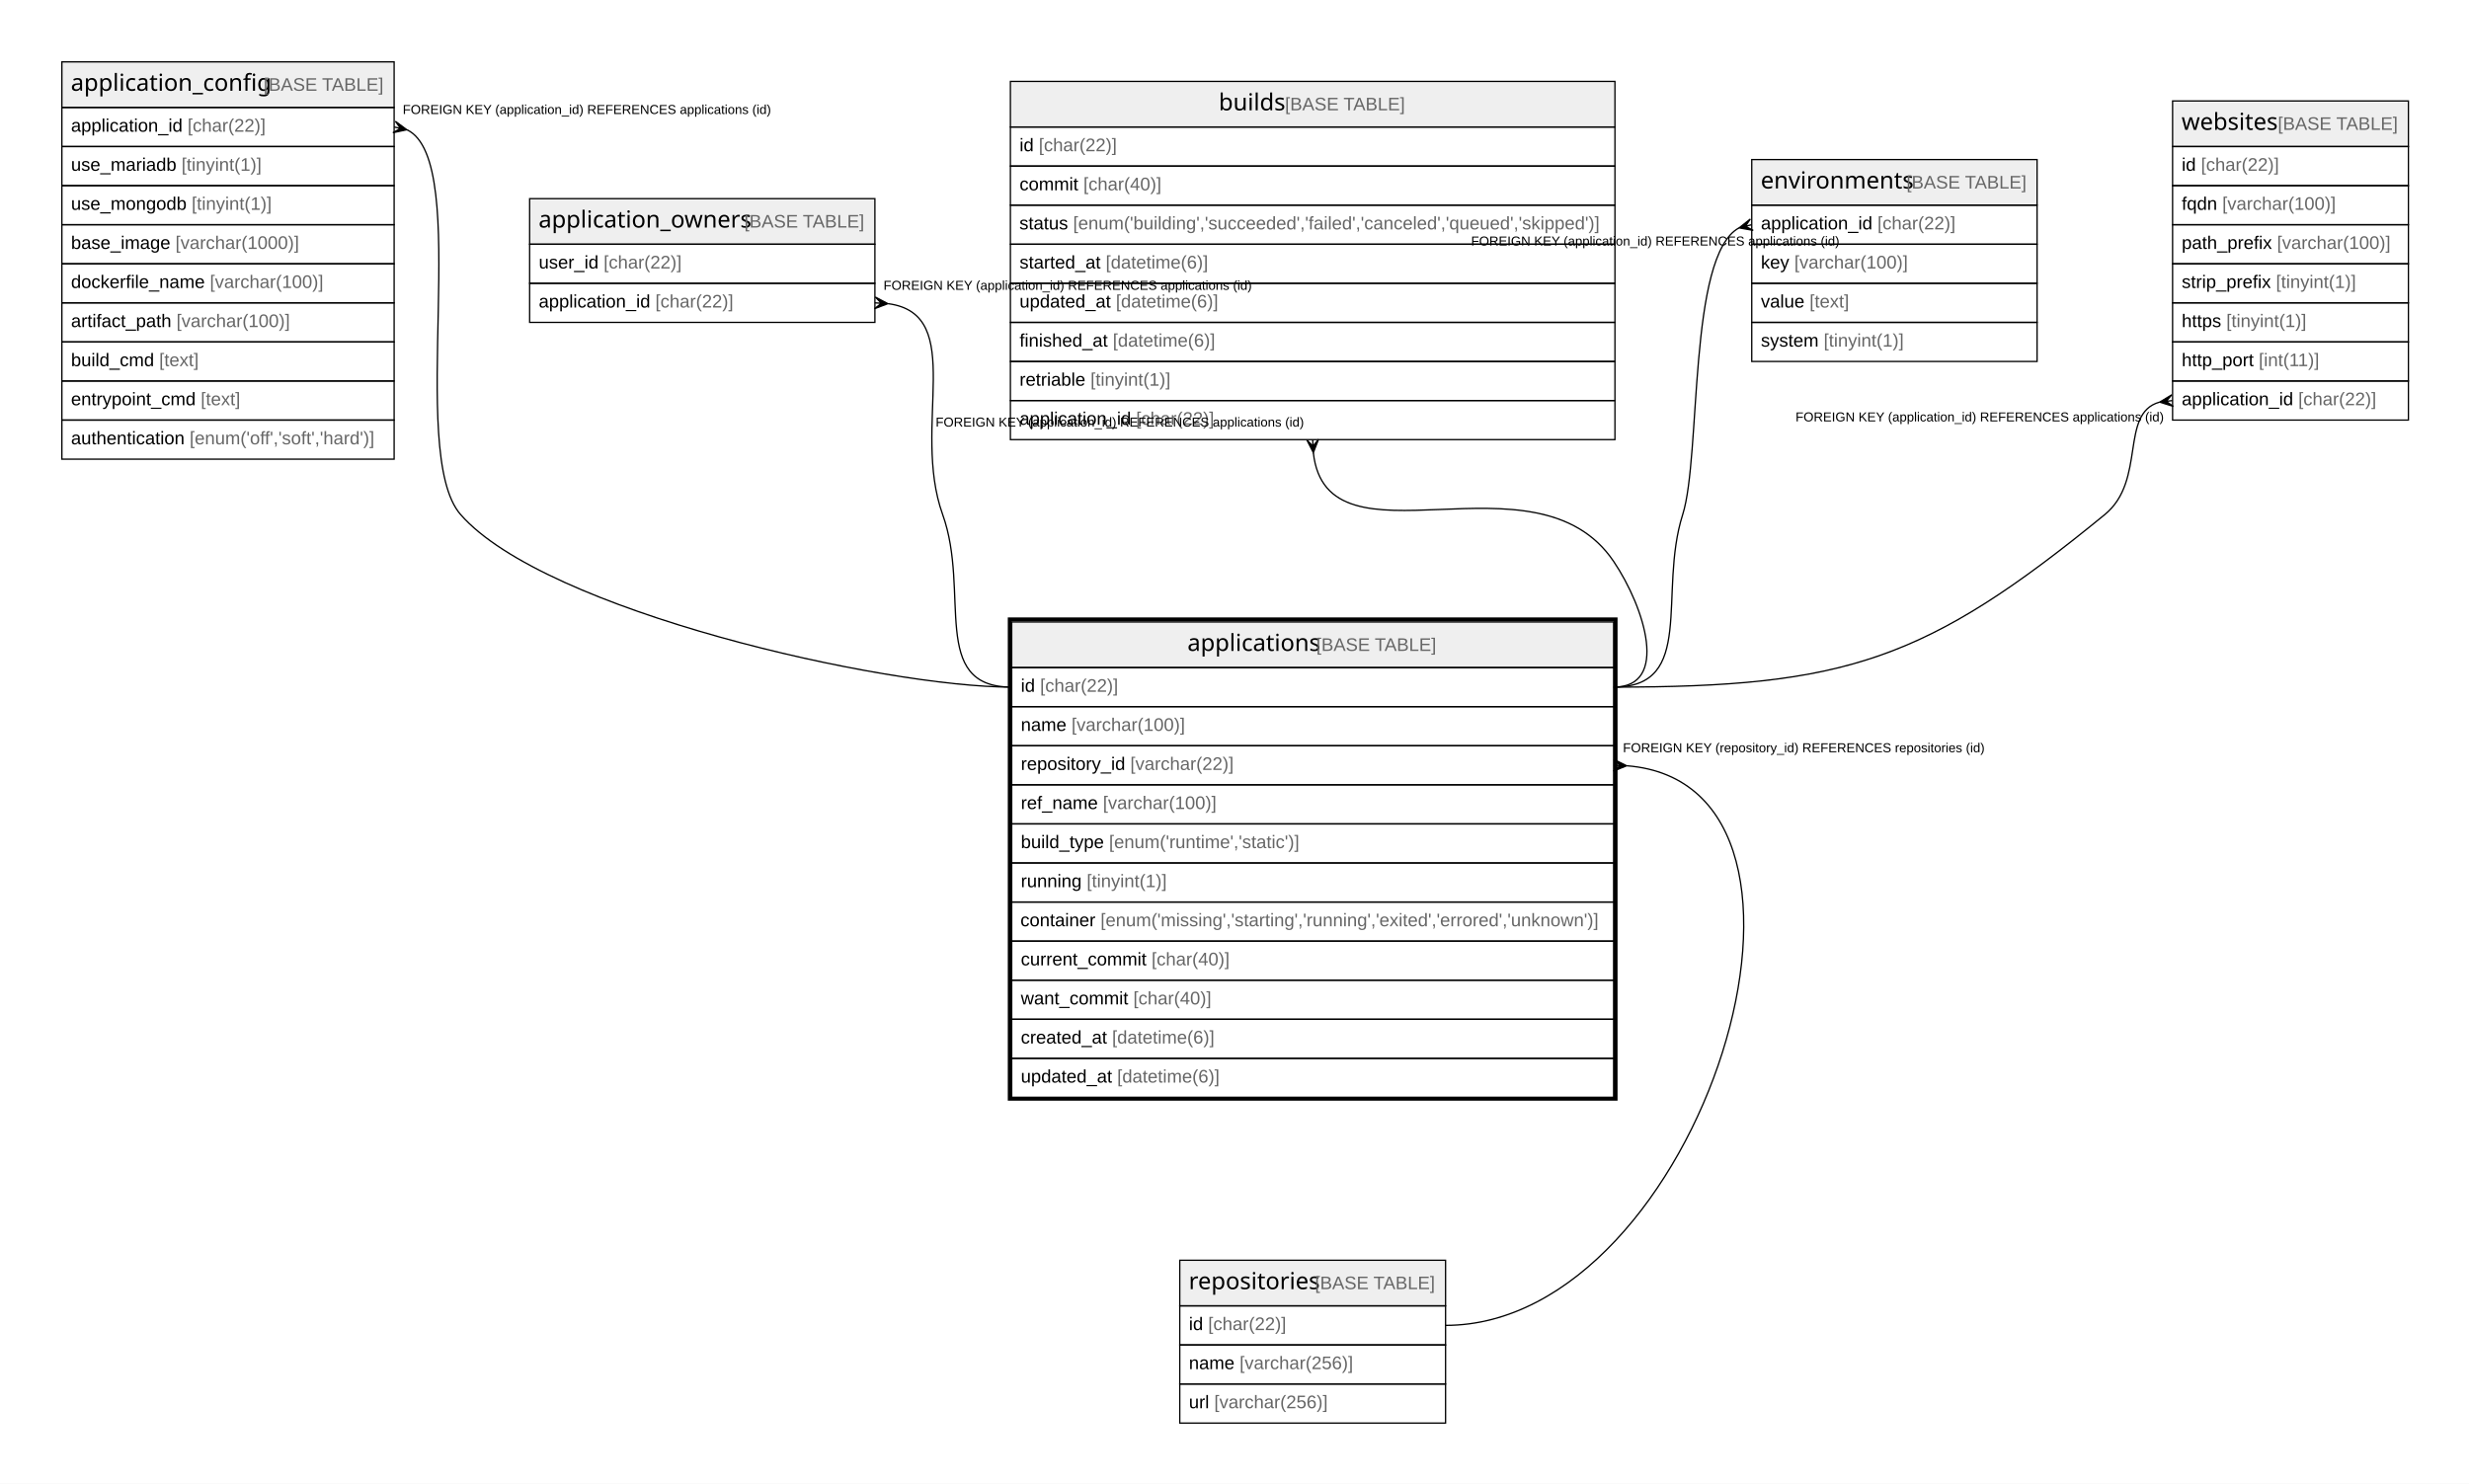
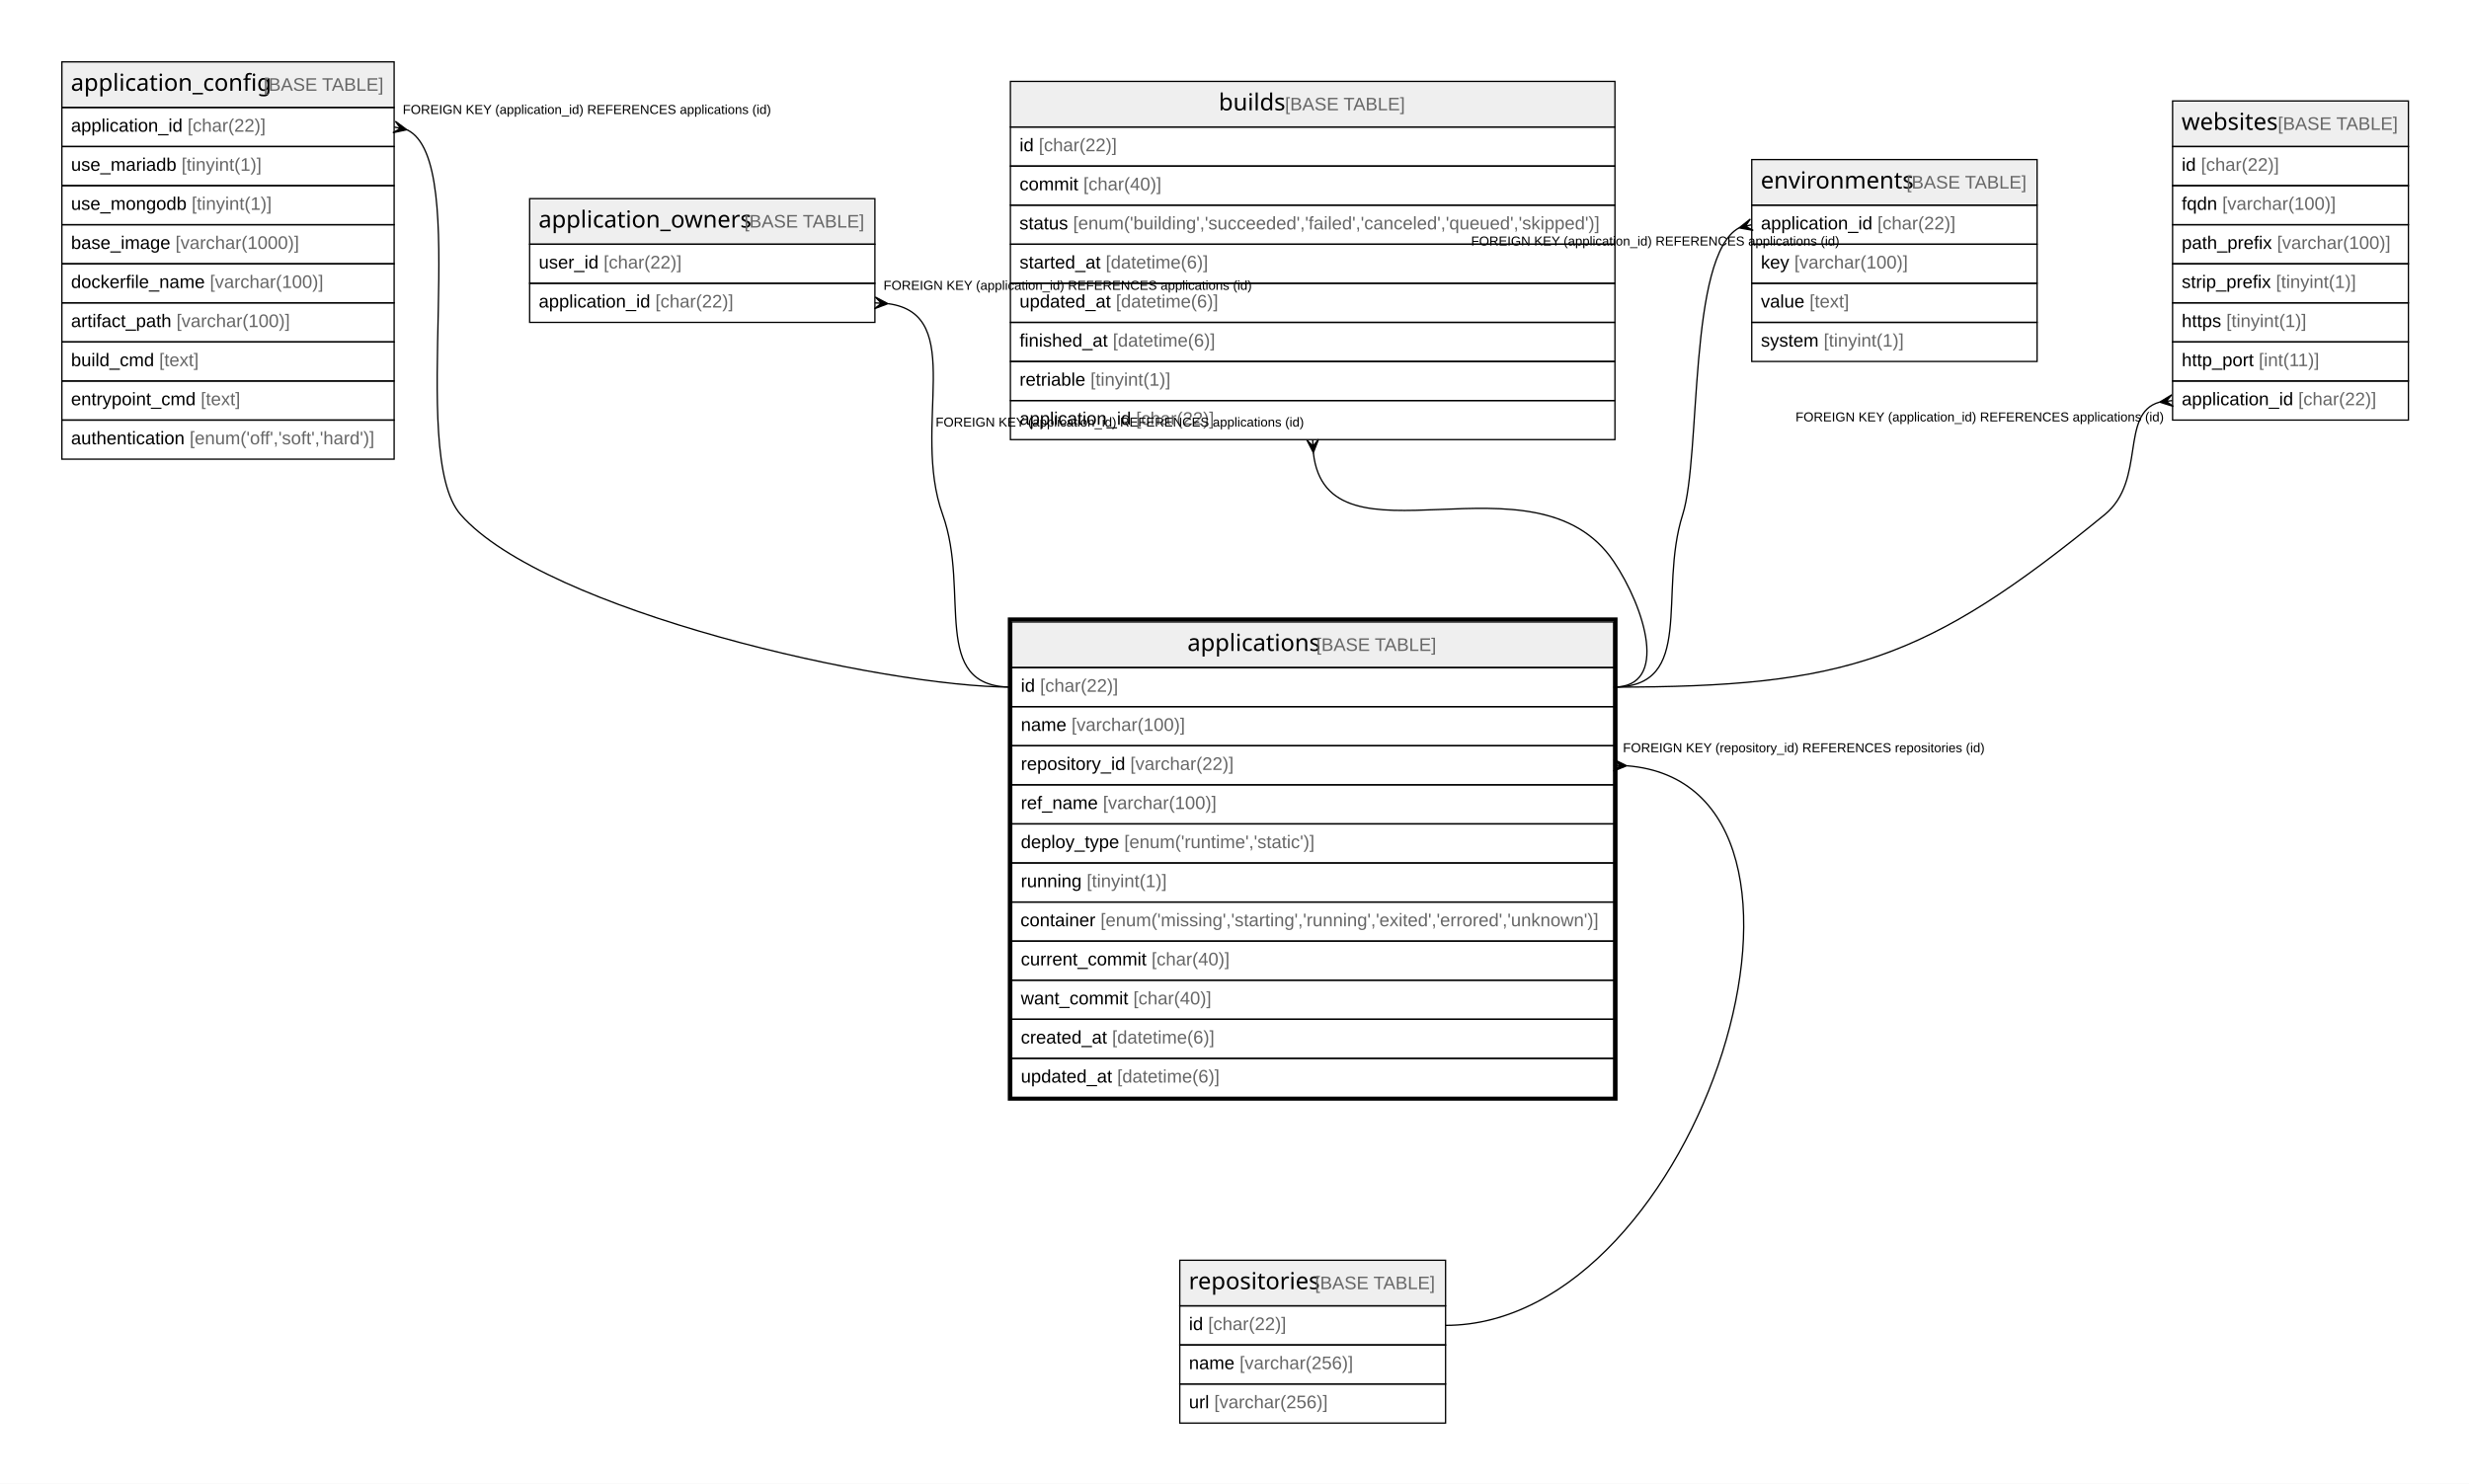
<svg xmlns="http://www.w3.org/2000/svg" width="1895pt" height="1139pt" viewBox="0.00 0.00 1895.00 1139.00">
  <g id="graph0" class="graph" transform="scale(1 1) rotate(0) translate(4 1135)">
    <polygon fill="#ffffff" stroke="transparent" points="-4,4 -4,-1135 1891,-1135 1891,4 -4,4" />
    <g id="node1" class="node">
      <polygon fill="#efefef" stroke="transparent" points="772.5,-622.5 772.5,-657.5 1234.5,-657.5 1234.5,-622.5 772.5,-622.5" />
      <polygon fill="none" stroke="#000000" points="772.5,-622.5 772.5,-657.5 1234.5,-657.5 1234.5,-622.5 772.5,-622.5" />
      <text text-anchor="start" x="907.362" y="-635.3" font-family="Arial Bold" font-size="18.00" fill="#000000">applications</text>
      <text text-anchor="start" x="1002.384" y="-635.3" font-family="Arial" font-size="14.00" fill="#000000"> </text>
      <text text-anchor="start" x="1006.275" y="-635.3" font-family="Arial" font-size="14.00" fill="#666666">[BASE TABLE]</text>
      <polygon fill="none" stroke="#000000" points="772.5,-592.5 772.5,-622.5 1234.5,-622.5 1234.5,-592.5 772.5,-592.5" />
      <text text-anchor="start" x="779.5" y="-603.9" font-family="Arial" font-size="14.00" fill="#000000">id </text>
      <text text-anchor="start" x="794.28" y="-603.9" font-family="Arial" font-size="14.00" fill="#666666">[char(22)]</text>
      <polygon fill="none" stroke="#000000" points="772.5,-562.5 772.5,-592.5 1234.5,-592.5 1234.5,-562.5 772.5,-562.5" />
      <text text-anchor="start" x="779.5" y="-573.9" font-family="Arial" font-size="14.00" fill="#000000">name </text>
      <text text-anchor="start" x="818.399" y="-573.9" font-family="Arial" font-size="14.00" fill="#666666">[varchar(100)]</text>
      <polygon fill="none" stroke="#000000" points="772.5,-532.5 772.5,-562.5 1234.5,-562.5 1234.5,-532.5 772.5,-532.5" />
      <text text-anchor="start" x="779.5" y="-543.9" font-family="Arial" font-size="14.00" fill="#000000">repository_id </text>
      <text text-anchor="start" x="863.511" y="-543.9" font-family="Arial" font-size="14.00" fill="#666666">[varchar(22)]</text>
      <polygon fill="none" stroke="#000000" points="772.5,-502.5 772.5,-532.5 1234.5,-532.5 1234.5,-502.5 772.5,-502.5" />
      <text text-anchor="start" x="779.5" y="-513.9" font-family="Arial" font-size="14.00" fill="#000000">ref_name </text>
      <text text-anchor="start" x="842.515" y="-513.9" font-family="Arial" font-size="14.00" fill="#666666">[varchar(100)]</text>
      <polygon fill="none" stroke="#000000" points="772.5,-472.5 772.5,-502.5 1234.5,-502.5 1234.5,-472.5 772.5,-472.5" />
-       <text text-anchor="start" x="779.5" y="-483.9" font-family="Arial" font-size="14.00" fill="#000000">build_type </text>
-       <text text-anchor="start" x="847.19" y="-483.9" font-family="Arial" font-size="14.00" fill="#666666">[enum('runtime','static')]</text>
+       <text text-anchor="start" x="779.5" y="-483.9" font-family="Arial" font-size="14.00" fill="#000000">deploy_type </text>
+       <text text-anchor="start" x="858.866" y="-483.9" font-family="Arial" font-size="14.00" fill="#666666">[enum('runtime','static')]</text>
      <polygon fill="none" stroke="#000000" points="772.5,-442.5 772.5,-472.5 1234.5,-472.5 1234.5,-442.5 772.5,-442.5" />
      <text text-anchor="start" x="779.5" y="-453.9" font-family="Arial" font-size="14.00" fill="#000000">running </text>
      <text text-anchor="start" x="830.071" y="-453.9" font-family="Arial" font-size="14.00" fill="#666666">[tinyint(1)]</text>
      <polygon fill="none" stroke="#000000" points="772.5,-412.5 772.5,-442.5 1234.5,-442.5 1234.5,-412.5 772.5,-412.5" />
      <text text-anchor="start" x="779.186" y="-423.9" font-family="Arial" font-size="14.00" fill="#000000">container </text>
      <text text-anchor="start" x="840.647" y="-423.9" font-family="Arial" font-size="14.00" fill="#666666">[enum('missing','starting','running','exited','errored','unknown')]</text>
      <polygon fill="none" stroke="#000000" points="772.5,-382.5 772.5,-412.5 1234.5,-412.5 1234.5,-382.5 772.5,-382.5" />
      <text text-anchor="start" x="779.5" y="-393.9" font-family="Arial" font-size="14.00" fill="#000000">current_commit </text>
      <text text-anchor="start" x="879.834" y="-393.9" font-family="Arial" font-size="14.00" fill="#666666">[char(40)]</text>
      <polygon fill="none" stroke="#000000" points="772.5,-352.5 772.5,-382.5 1234.5,-382.5 1234.5,-352.5 772.5,-352.5" />
      <text text-anchor="start" x="779.5" y="-363.9" font-family="Arial" font-size="14.00" fill="#000000">want_commit </text>
      <text text-anchor="start" x="865.837" y="-363.9" font-family="Arial" font-size="14.00" fill="#666666">[char(40)]</text>
      <polygon fill="none" stroke="#000000" points="772.5,-322.5 772.5,-352.5 1234.5,-352.5 1234.5,-322.5 772.5,-322.5" />
      <text text-anchor="start" x="779.5" y="-333.9" font-family="Arial" font-size="14.00" fill="#000000">created_at </text>
      <text text-anchor="start" x="849.528" y="-333.9" font-family="Arial" font-size="14.00" fill="#666666">[datetime(6)]</text>
      <polygon fill="none" stroke="#000000" points="772.5,-292.5 772.5,-322.5 1234.5,-322.5 1234.5,-292.5 772.5,-292.5" />
      <text text-anchor="start" x="779.5" y="-303.9" font-family="Arial" font-size="14.00" fill="#000000">updated_at </text>
      <text text-anchor="start" x="853.433" y="-303.9" font-family="Arial" font-size="14.00" fill="#666666">[datetime(6)]</text>
      <polygon fill="none" stroke="#000000" stroke-width="3" points="771,-291.5 771,-659.5 1236,-659.5 1236,-291.5 771,-291.5" />
    </g>
    <g id="node7" class="node">
      <polygon fill="#efefef" stroke="transparent" points="901.5,-132.5 901.5,-167.5 1105.5,-167.5 1105.5,-132.5 901.5,-132.5" />
      <polygon fill="none" stroke="#000000" points="901.5,-132.5 901.5,-167.5 1105.5,-167.5 1105.5,-132.5 901.5,-132.5" />
      <text text-anchor="start" x="908.37" y="-145.3" font-family="Arial Bold" font-size="18.00" fill="#000000">repositories</text>
      <text text-anchor="start" x="1001.376" y="-145.3" font-family="Arial" font-size="14.00" fill="#000000"> </text>
      <text text-anchor="start" x="1005.267" y="-145.3" font-family="Arial" font-size="14.00" fill="#666666">[BASE TABLE]</text>
      <polygon fill="none" stroke="#000000" points="901.5,-102.5 901.5,-132.5 1105.5,-132.5 1105.5,-102.5 901.5,-102.5" />
      <text text-anchor="start" x="908.5" y="-113.9" font-family="Arial" font-size="14.00" fill="#000000">id </text>
      <text text-anchor="start" x="923.28" y="-113.9" font-family="Arial" font-size="14.00" fill="#666666">[char(22)]</text>
      <polygon fill="none" stroke="#000000" points="901.5,-72.5 901.5,-102.5 1105.5,-102.5 1105.5,-72.5 901.5,-72.5" />
      <text text-anchor="start" x="908.5" y="-83.9" font-family="Arial" font-size="14.00" fill="#000000">name </text>
      <text text-anchor="start" x="947.399" y="-83.9" font-family="Arial" font-size="14.00" fill="#666666">[varchar(256)]</text>
      <polygon fill="none" stroke="#000000" points="901.5,-42.5 901.5,-72.5 1105.5,-72.5 1105.5,-42.5 901.5,-42.5" />
      <text text-anchor="start" x="908.5" y="-53.9" font-family="Arial" font-size="14.00" fill="#000000">url </text>
      <text text-anchor="start" x="927.94" y="-53.9" font-family="Arial" font-size="14.00" fill="#666666">[varchar(256)]</text>
    </g>
    <g id="edge6" class="edge">
      <path fill="none" stroke="#000000" d="M1244.719,-547.106C1429.469,-532.516 1301.519,-117.5 1105.5,-117.5" />
      <polygon fill="#000000" stroke="#000000" points="1244.493,-547.115 1234.327,-543.003 1239.496,-547.307 1234.5,-547.5 1234.5,-547.5 1234.5,-547.5 1239.496,-547.307 1234.673,-551.997 1244.493,-547.115 1244.493,-547.115" />
      <text text-anchor="start" x="1241.611" y="-557.5" font-family="Arial" font-size="10.00" fill="#000000">FOREIGN KEY (repository_id) REFERENCES repositories (id)</text>
    </g>
    <g id="node2" class="node">
      <polygon fill="#efefef" stroke="transparent" points="43.5,-1052.5 43.5,-1087.5 298.5,-1087.5 298.5,-1052.5 43.5,-1052.5" />
      <polygon fill="none" stroke="#000000" points="43.5,-1052.5 43.5,-1087.5 298.5,-1087.5 298.5,-1052.5 43.5,-1052.5" />
      <text text-anchor="start" x="50.352" y="-1065.3" font-family="Arial Bold" font-size="18.00" fill="#000000">application_config</text>
      <text text-anchor="start" x="194.395" y="-1065.3" font-family="Arial" font-size="14.00" fill="#000000"> </text>
      <text text-anchor="start" x="198.285" y="-1065.3" font-family="Arial" font-size="14.00" fill="#666666">[BASE TABLE]</text>
      <polygon fill="none" stroke="#000000" points="43.5,-1022.5 43.5,-1052.5 298.5,-1052.5 298.5,-1022.5 43.5,-1022.5" />
      <text text-anchor="start" x="50.5" y="-1033.9" font-family="Arial" font-size="14.00" fill="#000000">application_id </text>
      <text text-anchor="start" x="139.968" y="-1033.9" font-family="Arial" font-size="14.00" fill="#666666">[char(22)]</text>
      <polygon fill="none" stroke="#000000" points="43.5,-992.5 43.5,-1022.5 298.5,-1022.5 298.5,-992.5 43.5,-992.5" />
      <text text-anchor="start" x="50.5" y="-1003.9" font-family="Arial" font-size="14.00" fill="#000000">use_mariadb </text>
      <text text-anchor="start" x="135.297" y="-1003.9" font-family="Arial" font-size="14.00" fill="#666666">[tinyint(1)]</text>
      <polygon fill="none" stroke="#000000" points="43.5,-962.5 43.5,-992.5 298.5,-992.5 298.5,-962.5 43.5,-962.5" />
      <text text-anchor="start" x="50.5" y="-973.9" font-family="Arial" font-size="14.00" fill="#000000">use_mongodb </text>
      <text text-anchor="start" x="143.095" y="-973.9" font-family="Arial" font-size="14.00" fill="#666666">[tinyint(1)]</text>
      <polygon fill="none" stroke="#000000" points="43.5,-932.5 43.5,-962.5 298.5,-962.5 298.5,-932.5 43.5,-932.5" />
      <text text-anchor="start" x="50.5" y="-943.9" font-family="Arial" font-size="14.00" fill="#000000">base_image </text>
      <text text-anchor="start" x="130.636" y="-943.9" font-family="Arial" font-size="14.00" fill="#666666">[varchar(1000)]</text>
      <polygon fill="none" stroke="#000000" points="43.5,-902.5 43.5,-932.5 298.5,-932.5 298.5,-902.5 43.5,-902.5" />
      <text text-anchor="start" x="50.5" y="-913.9" font-family="Arial" font-size="14.00" fill="#000000">dockerfile_name </text>
      <text text-anchor="start" x="157.076" y="-913.9" font-family="Arial" font-size="14.00" fill="#666666">[varchar(100)]</text>
      <polygon fill="none" stroke="#000000" points="43.5,-872.5 43.5,-902.5 298.5,-902.5 298.5,-872.5 43.5,-872.5" />
      <text text-anchor="start" x="50.5" y="-883.9" font-family="Arial" font-size="14.00" fill="#000000">artifact_path </text>
      <text text-anchor="start" x="131.416" y="-883.9" font-family="Arial" font-size="14.00" fill="#666666">[varchar(100)]</text>
      <polygon fill="none" stroke="#000000" points="43.5,-842.5 43.5,-872.5 298.5,-872.5 298.5,-842.5 43.5,-842.5" />
      <text text-anchor="start" x="50.5" y="-853.9" font-family="Arial" font-size="14.00" fill="#000000">build_cmd </text>
      <text text-anchor="start" x="118.177" y="-853.9" font-family="Arial" font-size="14.00" fill="#666666">[text]</text>
      <polygon fill="none" stroke="#000000" points="43.5,-812.5 43.5,-842.5 298.5,-842.5 298.5,-812.5 43.5,-812.5" />
      <text text-anchor="start" x="50.5" y="-823.9" font-family="Arial" font-size="14.00" fill="#000000">entrypoint_cmd </text>
      <text text-anchor="start" x="150.078" y="-823.9" font-family="Arial" font-size="14.00" fill="#666666">[text]</text>
      <polygon fill="none" stroke="#000000" points="43.5,-782.5 43.5,-812.5 298.5,-812.5 298.5,-782.5 43.5,-782.5" />
      <text text-anchor="start" x="50.5" y="-793.9" font-family="Arial" font-size="14.00" fill="#000000">authentication </text>
      <text text-anchor="start" x="141.536" y="-793.9" font-family="Arial" font-size="14.00" fill="#666666">[enum('off','soft','hard')]</text>
    </g>
    <g id="edge1" class="edge">
      <path fill="none" stroke="#000000" d="M308.4,-1035.356C359.3,-1011.071 307.761,-787.732 349.5,-740 414.341,-665.848 673.996,-607.5 772.5,-607.5" />
      <polygon fill="#000000" stroke="#000000" points="308.274,-1035.384 297.548,-1033.102 303.387,-1036.442 298.5,-1037.5 298.5,-1037.5 298.5,-1037.5 303.387,-1036.442 299.452,-1041.898 308.274,-1035.384 308.274,-1035.384" />
      <text text-anchor="start" x="305.102" y="-1047.5" font-family="Arial" font-size="10.00" fill="#000000">FOREIGN KEY (application_id) REFERENCES applications (id)</text>
    </g>
    <g id="node3" class="node">
      <polygon fill="#efefef" stroke="transparent" points="402.5,-947.5 402.5,-982.5 667.5,-982.5 667.5,-947.5 402.5,-947.5" />
      <polygon fill="none" stroke="#000000" points="402.5,-947.5 402.5,-982.5 667.5,-982.5 667.5,-947.5 402.5,-947.5" />
      <text text-anchor="start" x="409.356" y="-960.3" font-family="Arial Bold" font-size="18.00" fill="#000000">application_owners</text>
      <text text-anchor="start" x="563.39" y="-960.3" font-family="Arial" font-size="14.00" fill="#000000"> </text>
      <text text-anchor="start" x="567.28" y="-960.3" font-family="Arial" font-size="14.00" fill="#666666">[BASE TABLE]</text>
      <polygon fill="none" stroke="#000000" points="402.5,-917.5 402.5,-947.5 667.5,-947.5 667.5,-917.5 402.5,-917.5" />
      <text text-anchor="start" x="409.5" y="-928.9" font-family="Arial" font-size="14.00" fill="#000000">user_id </text>
      <text text-anchor="start" x="459.288" y="-928.9" font-family="Arial" font-size="14.00" fill="#666666">[char(22)]</text>
      <polygon fill="none" stroke="#000000" points="402.5,-887.5 402.5,-917.5 667.5,-917.5 667.5,-887.5 402.5,-887.5" />
      <text text-anchor="start" x="409.5" y="-898.9" font-family="Arial" font-size="14.00" fill="#000000">application_id </text>
      <text text-anchor="start" x="498.968" y="-898.9" font-family="Arial" font-size="14.00" fill="#666666">[char(22)]</text>
    </g>
    <g id="edge2" class="edge">
      <path fill="none" stroke="#000000" d="M677.735,-901.861C738.677,-893.647 695.1,-807.875 719.5,-740 740.957,-680.314 709.075,-607.5 772.5,-607.5" />
      <polygon fill="#000000" stroke="#000000" points="677.481,-901.877 667.22,-898.009 672.49,-902.188 667.5,-902.5 667.5,-902.5 667.5,-902.5 672.49,-902.188 667.78,-906.991 677.481,-901.877 677.481,-901.877" />
      <text text-anchor="start" x="674.102" y="-912.5" font-family="Arial" font-size="10.00" fill="#000000">FOREIGN KEY (application_id) REFERENCES applications (id)</text>
    </g>
    <g id="node4" class="node">
      <polygon fill="#efefef" stroke="transparent" points="771.5,-1037.5 771.5,-1072.5 1235.5,-1072.5 1235.5,-1037.5 771.5,-1037.5" />
      <polygon fill="none" stroke="#000000" points="771.5,-1037.5 771.5,-1072.5 1235.5,-1072.5 1235.5,-1037.5 771.5,-1037.5" />
      <text text-anchor="start" x="931.37" y="-1050.3" font-family="Arial Bold" font-size="18.00" fill="#000000">builds</text>
      <text text-anchor="start" x="978.377" y="-1050.3" font-family="Arial" font-size="14.00" fill="#000000"> </text>
      <text text-anchor="start" x="982.267" y="-1050.3" font-family="Arial" font-size="14.00" fill="#666666">[BASE TABLE]</text>
      <polygon fill="none" stroke="#000000" points="771.5,-1007.5 771.5,-1037.5 1235.5,-1037.5 1235.5,-1007.5 771.5,-1007.5" />
      <text text-anchor="start" x="778.5" y="-1018.9" font-family="Arial" font-size="14.00" fill="#000000">id </text>
      <text text-anchor="start" x="793.28" y="-1018.9" font-family="Arial" font-size="14.00" fill="#666666">[char(22)]</text>
      <polygon fill="none" stroke="#000000" points="771.5,-977.5 771.5,-1007.5 1235.5,-1007.5 1235.5,-977.5 771.5,-977.5" />
      <text text-anchor="start" x="778.5" y="-988.9" font-family="Arial" font-size="14.00" fill="#000000">commit </text>
      <text text-anchor="start" x="827.492" y="-988.9" font-family="Arial" font-size="14.00" fill="#666666">[char(40)]</text>
      <polygon fill="none" stroke="#000000" points="771.5,-947.5 771.5,-977.5 1235.5,-977.5 1235.5,-947.5 771.5,-947.5" />
      <text text-anchor="start" x="778.378" y="-958.9" font-family="Arial" font-size="14.00" fill="#000000">status </text>
      <text text-anchor="start" x="819.615" y="-958.9" font-family="Arial" font-size="14.00" fill="#666666">[enum('building','succeeded','failed','canceled','queued','skipped')]</text>
      <polygon fill="none" stroke="#000000" points="771.5,-917.5 771.5,-947.5 1235.5,-947.5 1235.5,-917.5 771.5,-917.5" />
      <text text-anchor="start" x="778.5" y="-928.9" font-family="Arial" font-size="14.00" fill="#000000">started_at </text>
      <text text-anchor="start" x="844.636" y="-928.9" font-family="Arial" font-size="14.00" fill="#666666">[datetime(6)]</text>
      <polygon fill="none" stroke="#000000" points="771.5,-887.5 771.5,-917.5 1235.5,-917.5 1235.5,-887.5 771.5,-887.5" />
      <text text-anchor="start" x="778.5" y="-898.9" font-family="Arial" font-size="14.00" fill="#000000">updated_at </text>
      <text text-anchor="start" x="852.433" y="-898.9" font-family="Arial" font-size="14.00" fill="#666666">[datetime(6)]</text>
      <polygon fill="none" stroke="#000000" points="771.5,-857.5 771.5,-887.5 1235.5,-887.5 1235.5,-857.5 771.5,-857.5" />
      <text text-anchor="start" x="778.5" y="-868.9" font-family="Arial" font-size="14.00" fill="#000000">finished_at </text>
      <text text-anchor="start" x="850.081" y="-868.9" font-family="Arial" font-size="14.00" fill="#666666">[datetime(6)]</text>
      <polygon fill="none" stroke="#000000" points="771.5,-827.5 771.5,-857.5 1235.5,-857.5 1235.5,-827.5 771.5,-827.5" />
      <text text-anchor="start" x="778.5" y="-838.9" font-family="Arial" font-size="14.00" fill="#000000">retriable </text>
      <text text-anchor="start" x="832.946" y="-838.9" font-family="Arial" font-size="14.00" fill="#666666">[tinyint(1)]</text>
      <polygon fill="none" stroke="#000000" points="771.5,-797.5 771.5,-827.5 1235.5,-827.5 1235.5,-797.5 771.5,-797.5" />
      <text text-anchor="start" x="778.5" y="-808.9" font-family="Arial" font-size="14.00" fill="#000000">application_id </text>
      <text text-anchor="start" x="867.968" y="-808.9" font-family="Arial" font-size="14.00" fill="#666666">[char(22)]</text>
    </g>
    <g id="edge3" class="edge">
      <path fill="none" stroke="#000000" d="M1004.018,-787.463C1014.287,-693.565 1174.589,-792.882 1234.5,-704 1258.472,-668.436 1277.389,-607.5 1234.5,-607.5" />
      <polygon fill="#000000" stroke="#000000" points="1004.015,-787.513 999.006,-797.268 1003.758,-792.507 1003.5,-797.5 1003.5,-797.5 1003.5,-797.5 1003.758,-792.507 1007.994,-797.732 1004.015,-787.513 1004.015,-787.513" />
      <text text-anchor="start" x="714.102" y="-807.5" font-family="Arial" font-size="10.00" fill="#000000">FOREIGN KEY (application_id) REFERENCES applications (id)</text>
    </g>
    <g id="node5" class="node">
      <polygon fill="#efefef" stroke="transparent" points="1340.5,-977.5 1340.5,-1012.5 1559.5,-1012.5 1559.5,-977.5 1340.5,-977.5" />
      <polygon fill="none" stroke="#000000" points="1340.5,-977.5 1340.5,-1012.5 1559.5,-1012.5 1559.5,-977.5 1340.5,-977.5" />
      <text text-anchor="start" x="1347.364" y="-990.3" font-family="Arial Bold" font-size="18.00" fill="#000000">environments</text>
      <text text-anchor="start" x="1455.382" y="-990.3" font-family="Arial" font-size="14.00" fill="#000000"> </text>
      <text text-anchor="start" x="1459.273" y="-990.3" font-family="Arial" font-size="14.00" fill="#666666">[BASE TABLE]</text>
      <polygon fill="none" stroke="#000000" points="1340.5,-947.5 1340.5,-977.5 1559.5,-977.5 1559.5,-947.5 1340.5,-947.5" />
      <text text-anchor="start" x="1347.5" y="-958.9" font-family="Arial" font-size="14.00" fill="#000000">application_id </text>
      <text text-anchor="start" x="1436.968" y="-958.9" font-family="Arial" font-size="14.00" fill="#666666">[char(22)]</text>
      <polygon fill="none" stroke="#000000" points="1340.5,-917.5 1340.5,-947.5 1559.5,-947.5 1559.5,-917.5 1340.5,-917.5" />
      <text text-anchor="start" x="1347.5" y="-928.9" font-family="Arial" font-size="14.00" fill="#000000">key </text>
      <text text-anchor="start" x="1373.173" y="-928.9" font-family="Arial" font-size="14.00" fill="#666666">[varchar(100)]</text>
      <polygon fill="none" stroke="#000000" points="1340.5,-887.5 1340.5,-917.5 1559.5,-917.5 1559.5,-887.5 1340.5,-887.5" />
      <text text-anchor="start" x="1347.5" y="-898.9" font-family="Arial" font-size="14.00" fill="#000000">value </text>
      <text text-anchor="start" x="1384.845" y="-898.9" font-family="Arial" font-size="14.00" fill="#666666">[text]</text>
      <polygon fill="none" stroke="#000000" points="1340.5,-857.5 1340.5,-887.5 1559.5,-887.5 1559.5,-857.5 1340.5,-857.5" />
      <text text-anchor="start" x="1347.5" y="-868.9" font-family="Arial" font-size="14.00" fill="#000000">system </text>
      <text text-anchor="start" x="1395.724" y="-868.9" font-family="Arial" font-size="14.00" fill="#666666">[tinyint(1)]</text>
    </g>
    <g id="edge4" class="edge">
      <path fill="none" stroke="#000000" d="M1330.696,-960.023C1291.387,-938.645 1301.788,-785.042 1287.5,-740 1268.322,-679.544 1297.925,-607.5 1234.5,-607.5" />
      <polygon fill="#000000" stroke="#000000" points="1330.805,-960.05 1339.398,-966.863 1335.652,-961.275 1340.5,-962.5 1340.5,-962.5 1340.5,-962.5 1335.652,-961.275 1341.602,-958.137 1330.805,-960.05 1330.805,-960.05" />
      <text text-anchor="start" x="1125.102" y="-946.5" font-family="Arial" font-size="10.00" fill="#000000">FOREIGN KEY (application_id) REFERENCES applications (id)</text>
    </g>
    <g id="node6" class="node">
      <polygon fill="#efefef" stroke="transparent" points="1663.5,-1022.5 1663.5,-1057.5 1844.5,-1057.5 1844.5,-1022.5 1663.5,-1022.5" />
      <polygon fill="none" stroke="#000000" points="1663.5,-1022.5 1663.5,-1057.5 1844.5,-1057.5 1844.5,-1022.5 1663.5,-1022.5" />
      <text text-anchor="start" x="1670.369" y="-1035.3" font-family="Arial Bold" font-size="18.00" fill="#000000">websites</text>
      <text text-anchor="start" x="1740.378" y="-1035.3" font-family="Arial" font-size="14.00" fill="#000000"> </text>
      <text text-anchor="start" x="1744.268" y="-1035.3" font-family="Arial" font-size="14.00" fill="#666666">[BASE TABLE]</text>
      <polygon fill="none" stroke="#000000" points="1663.5,-992.5 1663.5,-1022.5 1844.5,-1022.5 1844.5,-992.5 1663.5,-992.5" />
      <text text-anchor="start" x="1670.5" y="-1003.9" font-family="Arial" font-size="14.00" fill="#000000">id </text>
      <text text-anchor="start" x="1685.28" y="-1003.9" font-family="Arial" font-size="14.00" fill="#666666">[char(22)]</text>
      <polygon fill="none" stroke="#000000" points="1663.5,-962.5 1663.5,-992.5 1844.5,-992.5 1844.5,-962.5 1663.5,-962.5" />
      <text text-anchor="start" x="1670.5" y="-973.9" font-family="Arial" font-size="14.00" fill="#000000">fqdn </text>
      <text text-anchor="start" x="1701.629" y="-973.9" font-family="Arial" font-size="14.00" fill="#666666">[varchar(100)]</text>
      <polygon fill="none" stroke="#000000" points="1663.5,-932.5 1663.5,-962.5 1844.5,-962.5 1844.5,-932.5 1663.5,-932.5" />
      <text text-anchor="start" x="1670.5" y="-943.9" font-family="Arial" font-size="14.00" fill="#000000">path_prefix </text>
      <text text-anchor="start" x="1743.635" y="-943.9" font-family="Arial" font-size="14.00" fill="#666666">[varchar(100)]</text>
      <polygon fill="none" stroke="#000000" points="1663.5,-902.5 1663.5,-932.5 1844.5,-932.5 1844.5,-902.5 1663.5,-902.5" />
      <text text-anchor="start" x="1670.5" y="-913.9" font-family="Arial" font-size="14.00" fill="#000000">strip_prefix </text>
      <text text-anchor="start" x="1742.837" y="-913.9" font-family="Arial" font-size="14.00" fill="#666666">[tinyint(1)]</text>
      <polygon fill="none" stroke="#000000" points="1663.5,-872.5 1663.5,-902.5 1844.5,-902.5 1844.5,-872.5 1663.5,-872.5" />
      <text text-anchor="start" x="1670.5" y="-883.9" font-family="Arial" font-size="14.00" fill="#000000">https </text>
      <text text-anchor="start" x="1704.737" y="-883.9" font-family="Arial" font-size="14.00" fill="#666666">[tinyint(1)]</text>
      <polygon fill="none" stroke="#000000" points="1663.5,-842.5 1663.5,-872.5 1844.5,-872.5 1844.5,-842.5 1663.5,-842.5" />
      <text text-anchor="start" x="1670.5" y="-853.9" font-family="Arial" font-size="14.00" fill="#000000">http_port </text>
      <text text-anchor="start" x="1729.636" y="-853.9" font-family="Arial" font-size="14.00" fill="#666666">[int(11)]</text>
      <polygon fill="none" stroke="#000000" points="1663.5,-812.5 1663.5,-842.5 1844.5,-842.5 1844.5,-812.5 1663.5,-812.5" />
      <text text-anchor="start" x="1670.5" y="-823.9" font-family="Arial" font-size="14.00" fill="#000000">application_id </text>
      <text text-anchor="start" x="1759.968" y="-823.9" font-family="Arial" font-size="14.00" fill="#666666">[char(22)]</text>
    </g>
    <g id="edge5" class="edge">
      <path fill="none" stroke="#000000" d="M1653.378,-826.253C1622.648,-817.611 1643.489,-766.202 1611.5,-740 1474.105,-627.459 1412.103,-607.5 1234.5,-607.5" />
      <polygon fill="#000000" stroke="#000000" points="1653.575,-826.277 1662.95,-831.966 1658.537,-826.889 1663.5,-827.5 1663.5,-827.5 1663.5,-827.5 1658.537,-826.889 1664.05,-823.034 1653.575,-826.277 1653.575,-826.277" />
      <text text-anchor="start" x="1374.102" y="-811.5" font-family="Arial" font-size="10.00" fill="#000000">FOREIGN KEY (application_id) REFERENCES applications (id)</text>
    </g>
  </g>
</svg>
